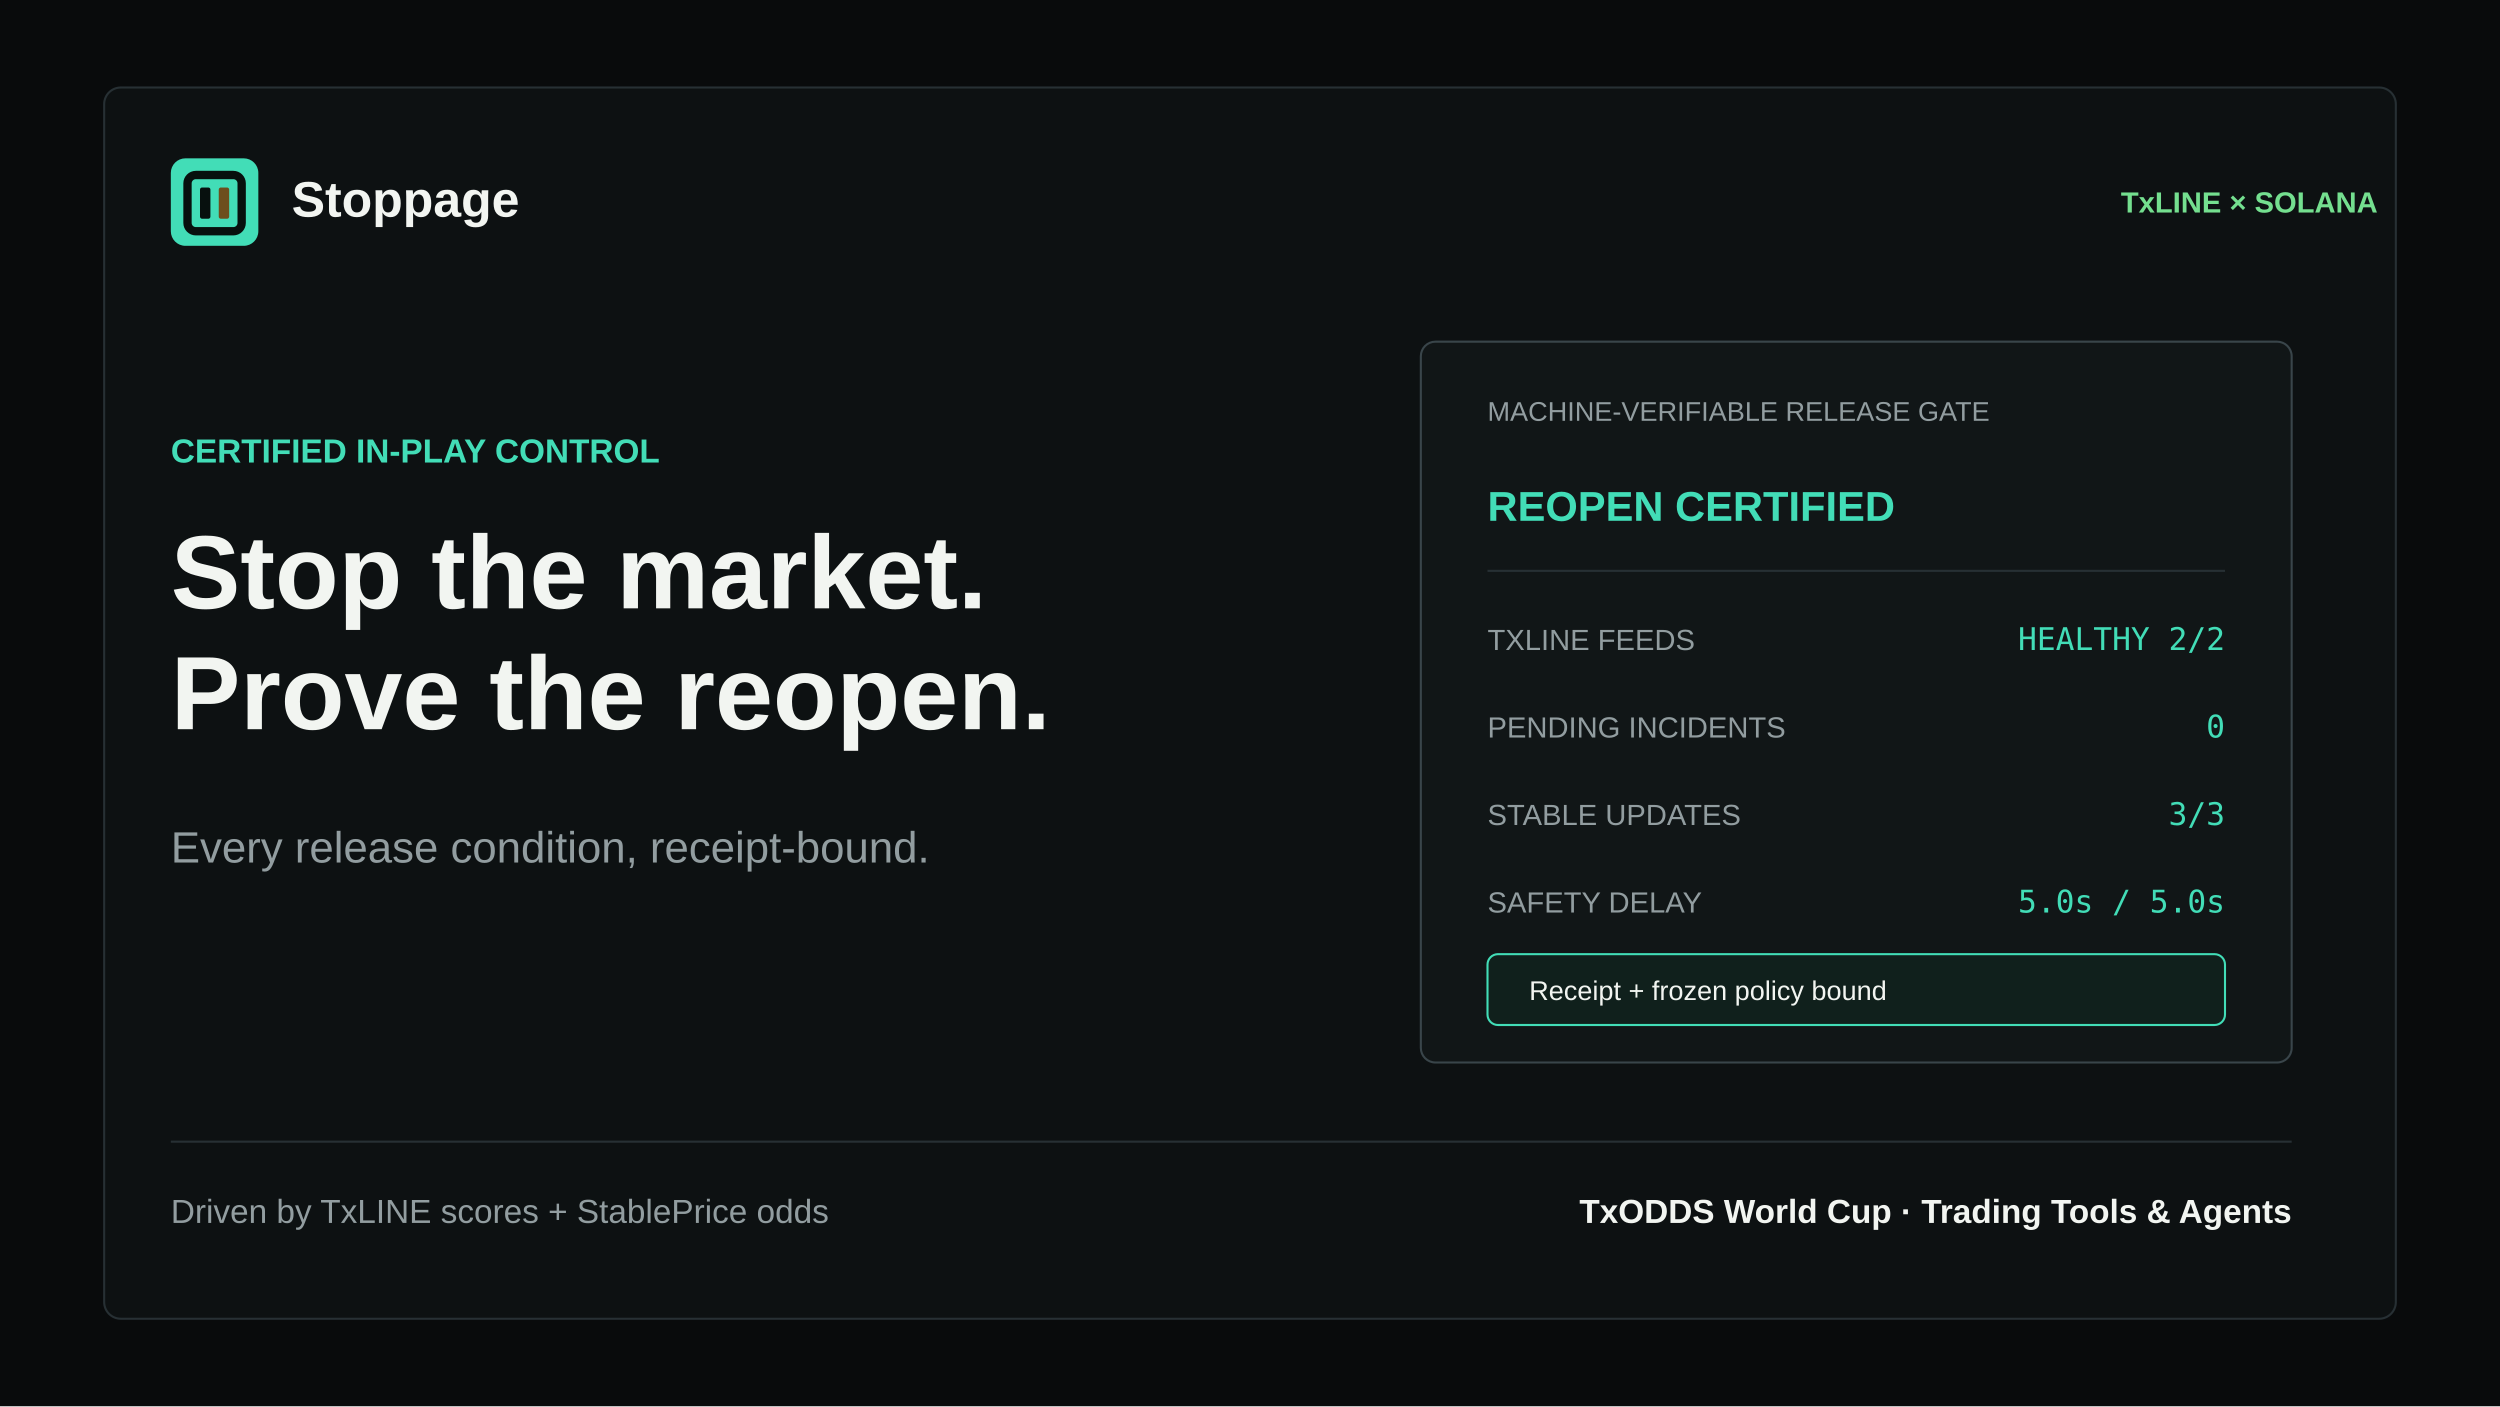
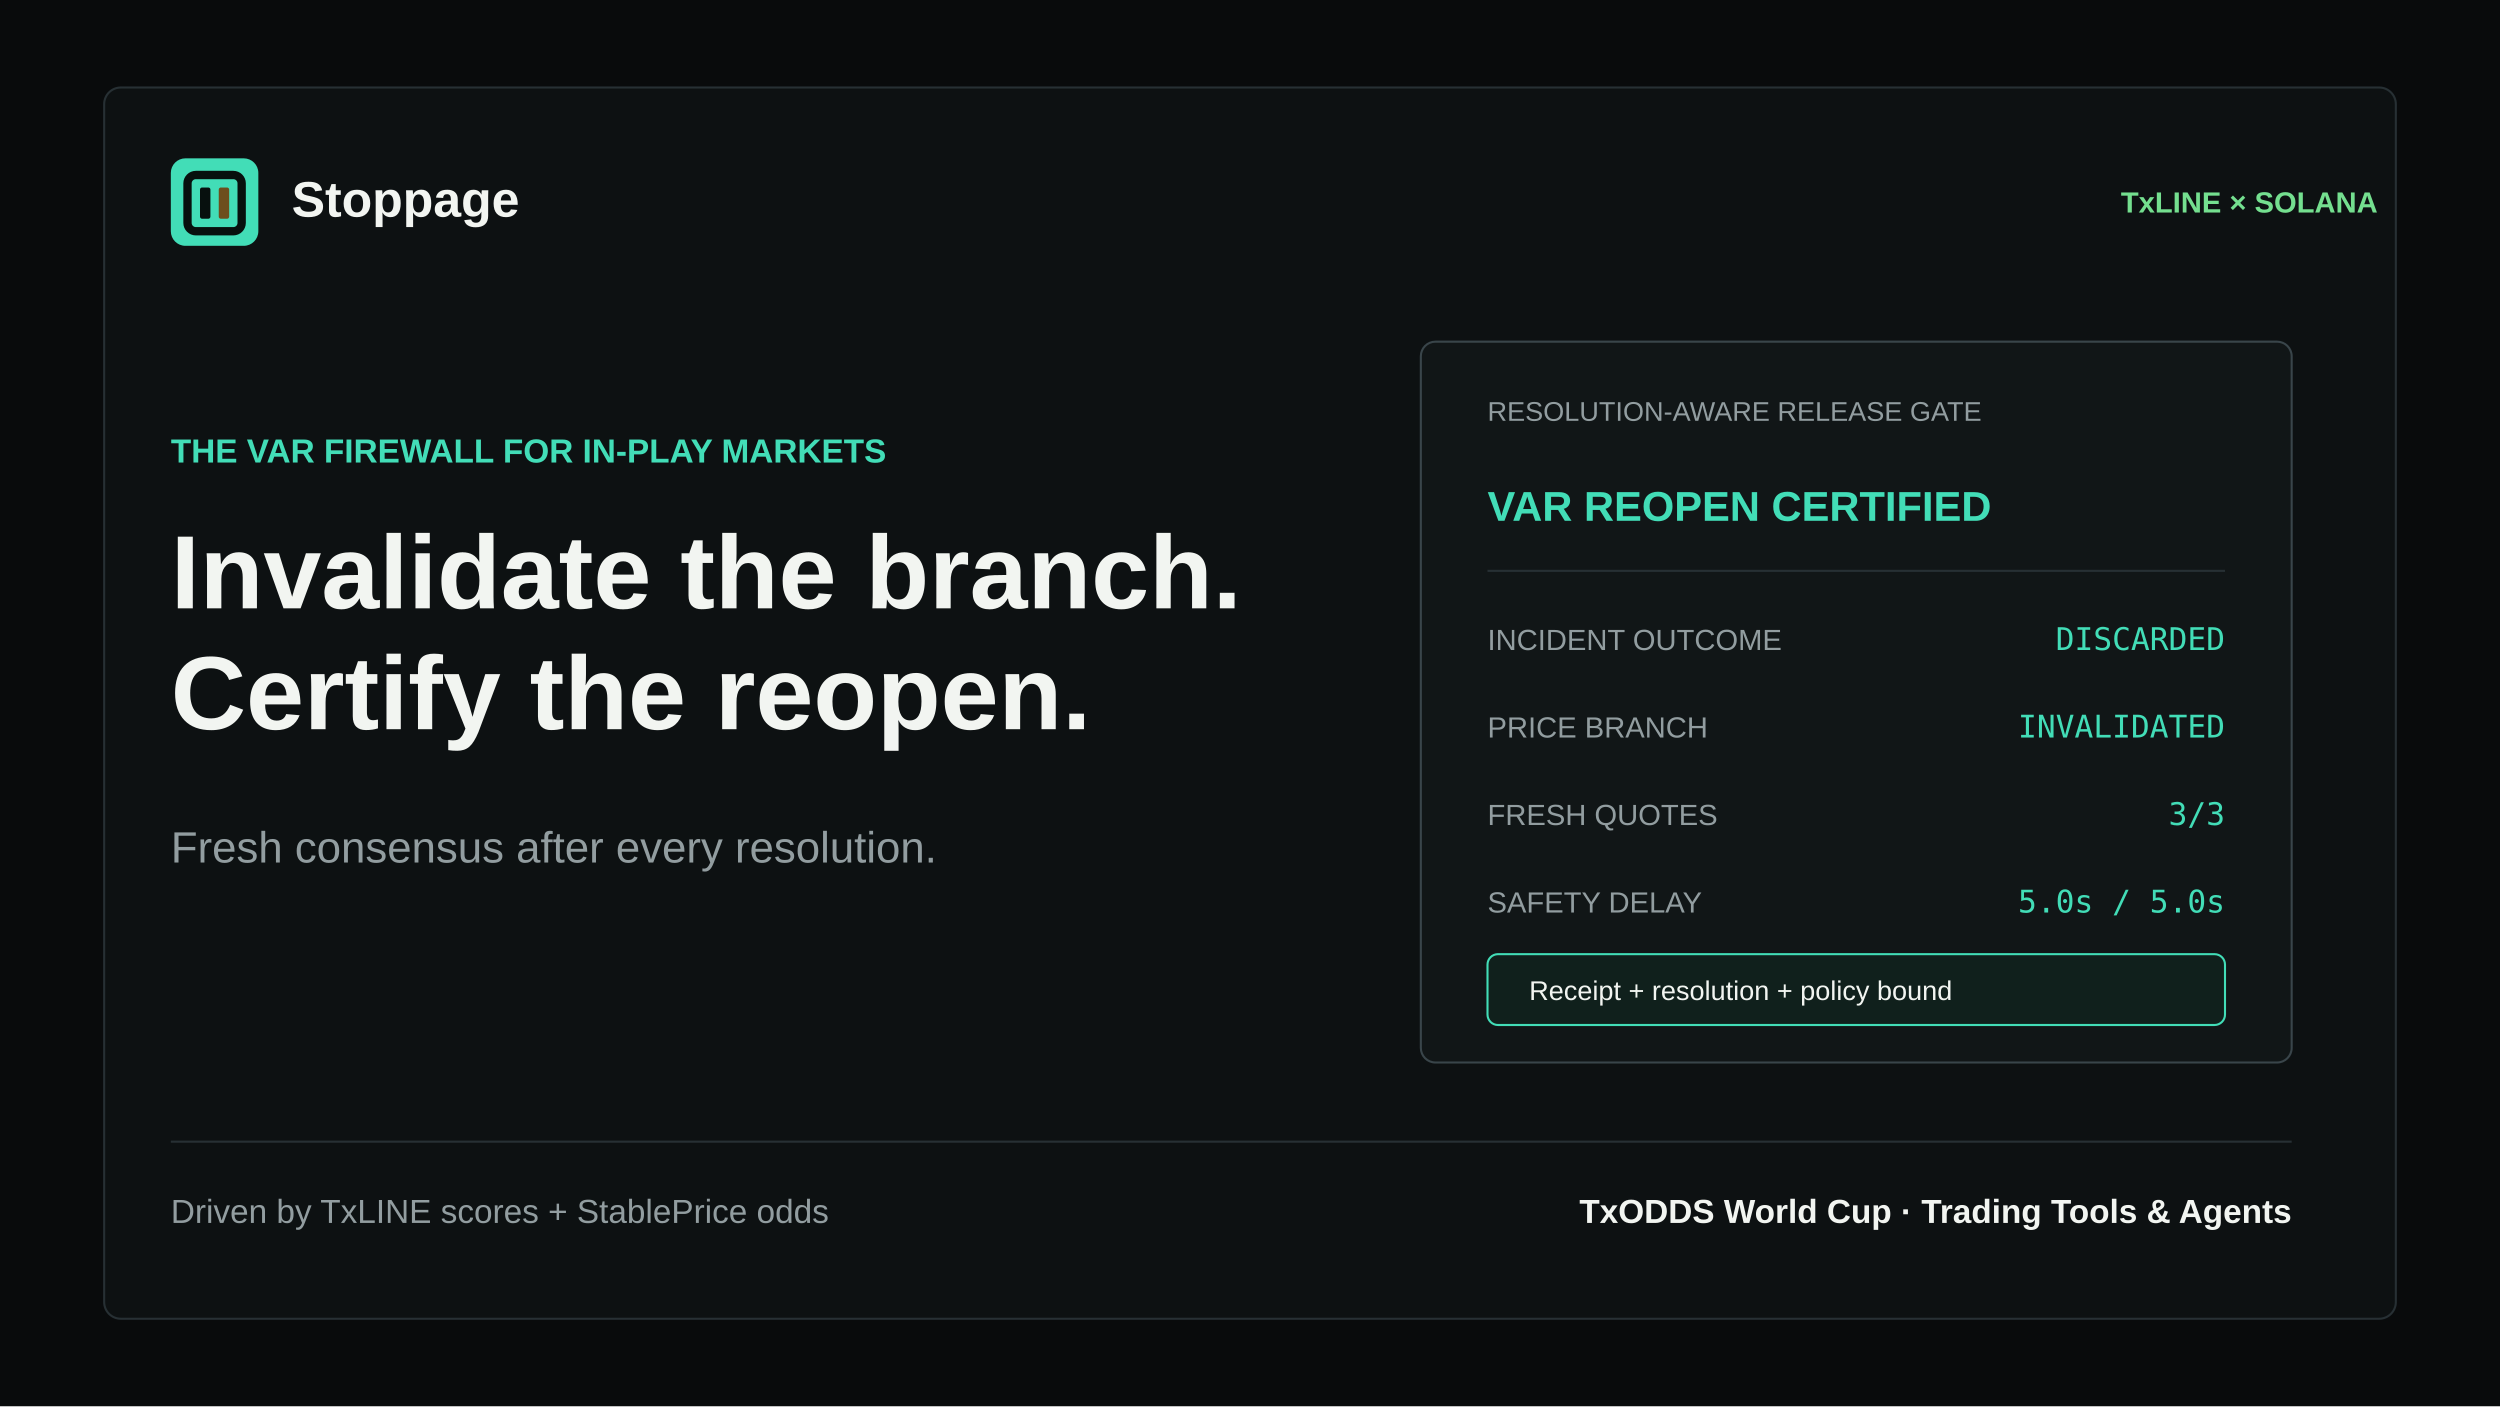
<svg xmlns="http://www.w3.org/2000/svg" width="1200" height="675" viewBox="0 0 1200 675">
  <rect width="1200" height="675" fill="#090b0c" />
  <rect x="50" y="42" width="1100" height="591" rx="8" fill="#0d1112" stroke="#273034" />
  <rect x="82" y="76" width="42" height="42" rx="7" fill="#42ddb7" />
  <rect x="90" y="84" width="26" height="27" rx="4" fill="none" stroke="#07100e" stroke-width="4" />
  <rect x="96" y="90" width="5" height="15" rx="1" fill="#07100e" />
  <rect x="105" y="90" width="5" height="15" rx="1" fill="#6d4e1d" />
  <text x="140" y="104" fill="#f2f5f1" font-family="Arial, sans-serif" font-size="24" font-weight="700">Stoppage</text>
  <text x="1018" y="102" fill="#74df8f" font-family="Arial, sans-serif" font-size="14" font-weight="700">TxLINE × SOLANA</text>
-   <text x="82" y="222" fill="#42ddb7" font-family="Arial, sans-serif" font-size="16" font-weight="700">CERTIFIED IN-PLAY CONTROL</text>
-   <text x="82" y="292" fill="#f2f5f1" font-family="Arial, sans-serif" font-size="50" font-weight="700">Stop the market.</text>
-   <text x="82" y="350" fill="#f2f5f1" font-family="Arial, sans-serif" font-size="50" font-weight="700">Prove the reopen.</text>
-   <text x="82" y="414" fill="#929da0" font-family="Arial, sans-serif" font-size="21">Every release condition, receipt-bound.</text>
+   <text x="82" y="222" fill="#42ddb7" font-family="Arial, sans-serif" font-size="16" font-weight="700">THE VAR FIREWALL FOR IN-PLAY MARKETS</text>
+   <text x="82" y="292" fill="#f2f5f1" font-family="Arial, sans-serif" font-size="50" font-weight="700">Invalidate the branch.</text>
+   <text x="82" y="350" fill="#f2f5f1" font-family="Arial, sans-serif" font-size="50" font-weight="700">Certify the reopen.</text>
+   <text x="82" y="414" fill="#929da0" font-family="Arial, sans-serif" font-size="21">Fresh consensus after every resolution.</text>
  <rect x="682" y="164" width="418" height="346" rx="7" fill="#111617" stroke="#39454a" />
-   <text x="714" y="202" fill="#929da0" font-family="Arial, sans-serif" font-size="13">MACHINE-VERIFIABLE RELEASE GATE</text>
-   <text x="714" y="250" fill="#42ddb7" font-family="Arial, sans-serif" font-size="20" font-weight="700">REOPEN CERTIFIED</text>
+   <text x="714" y="202" fill="#929da0" font-family="Arial, sans-serif" font-size="13">RESOLUTION-AWARE RELEASE GATE</text>
+   <text x="714" y="250" fill="#42ddb7" font-family="Arial, sans-serif" font-size="20" font-weight="700">VAR REOPEN CERTIFIED</text>
  <line x1="714" y1="274" x2="1068" y2="274" stroke="#273034" />
-   <text x="714" y="312" fill="#929da0" font-family="Arial, sans-serif" font-size="14">TXLINE FEEDS</text>
-   <text x="1068" y="312" text-anchor="end" fill="#42ddb7" font-family="monospace" font-size="15">HEALTHY 2/2</text>
-   <text x="714" y="354" fill="#929da0" font-family="Arial, sans-serif" font-size="14">PENDING INCIDENTS</text>
-   <text x="1068" y="354" text-anchor="end" fill="#42ddb7" font-family="monospace" font-size="15">0</text>
-   <text x="714" y="396" fill="#929da0" font-family="Arial, sans-serif" font-size="14">STABLE UPDATES</text>
+   <text x="714" y="312" fill="#929da0" font-family="Arial, sans-serif" font-size="14">INCIDENT OUTCOME</text>
+   <text x="1068" y="312" text-anchor="end" fill="#42ddb7" font-family="monospace" font-size="15">DISCARDED</text>
+   <text x="714" y="354" fill="#929da0" font-family="Arial, sans-serif" font-size="14">PRICE BRANCH</text>
+   <text x="1068" y="354" text-anchor="end" fill="#42ddb7" font-family="monospace" font-size="15">INVALIDATED</text>
+   <text x="714" y="396" fill="#929da0" font-family="Arial, sans-serif" font-size="14">FRESH QUOTES</text>
  <text x="1068" y="396" text-anchor="end" fill="#42ddb7" font-family="monospace" font-size="15">3/3</text>
  <text x="714" y="438" fill="#929da0" font-family="Arial, sans-serif" font-size="14">SAFETY DELAY</text>
  <text x="1068" y="438" text-anchor="end" fill="#42ddb7" font-family="monospace" font-size="15">5.0s / 5.0s</text>
  <rect x="714" y="458" width="354" height="34" rx="5" fill="#10201c" stroke="#42ddb7" />
-   <text x="734" y="480" fill="#f2f5f1" font-family="Arial, sans-serif" font-size="13">Receipt + frozen policy bound</text>
+   <text x="734" y="480" fill="#f2f5f1" font-family="Arial, sans-serif" font-size="13">Receipt + resolution + policy bound</text>
  <line x1="82" y1="548" x2="1100" y2="548" stroke="#273034" />
  <text x="82" y="587" fill="#929da0" font-family="Arial, sans-serif" font-size="16">Driven by TxLINE scores + StablePrice odds</text>
  <text x="1100" y="587" text-anchor="end" fill="#f2f5f1" font-family="Arial, sans-serif" font-size="16" font-weight="700">TxODDS World Cup · Trading Tools &amp; Agents</text>
</svg>
